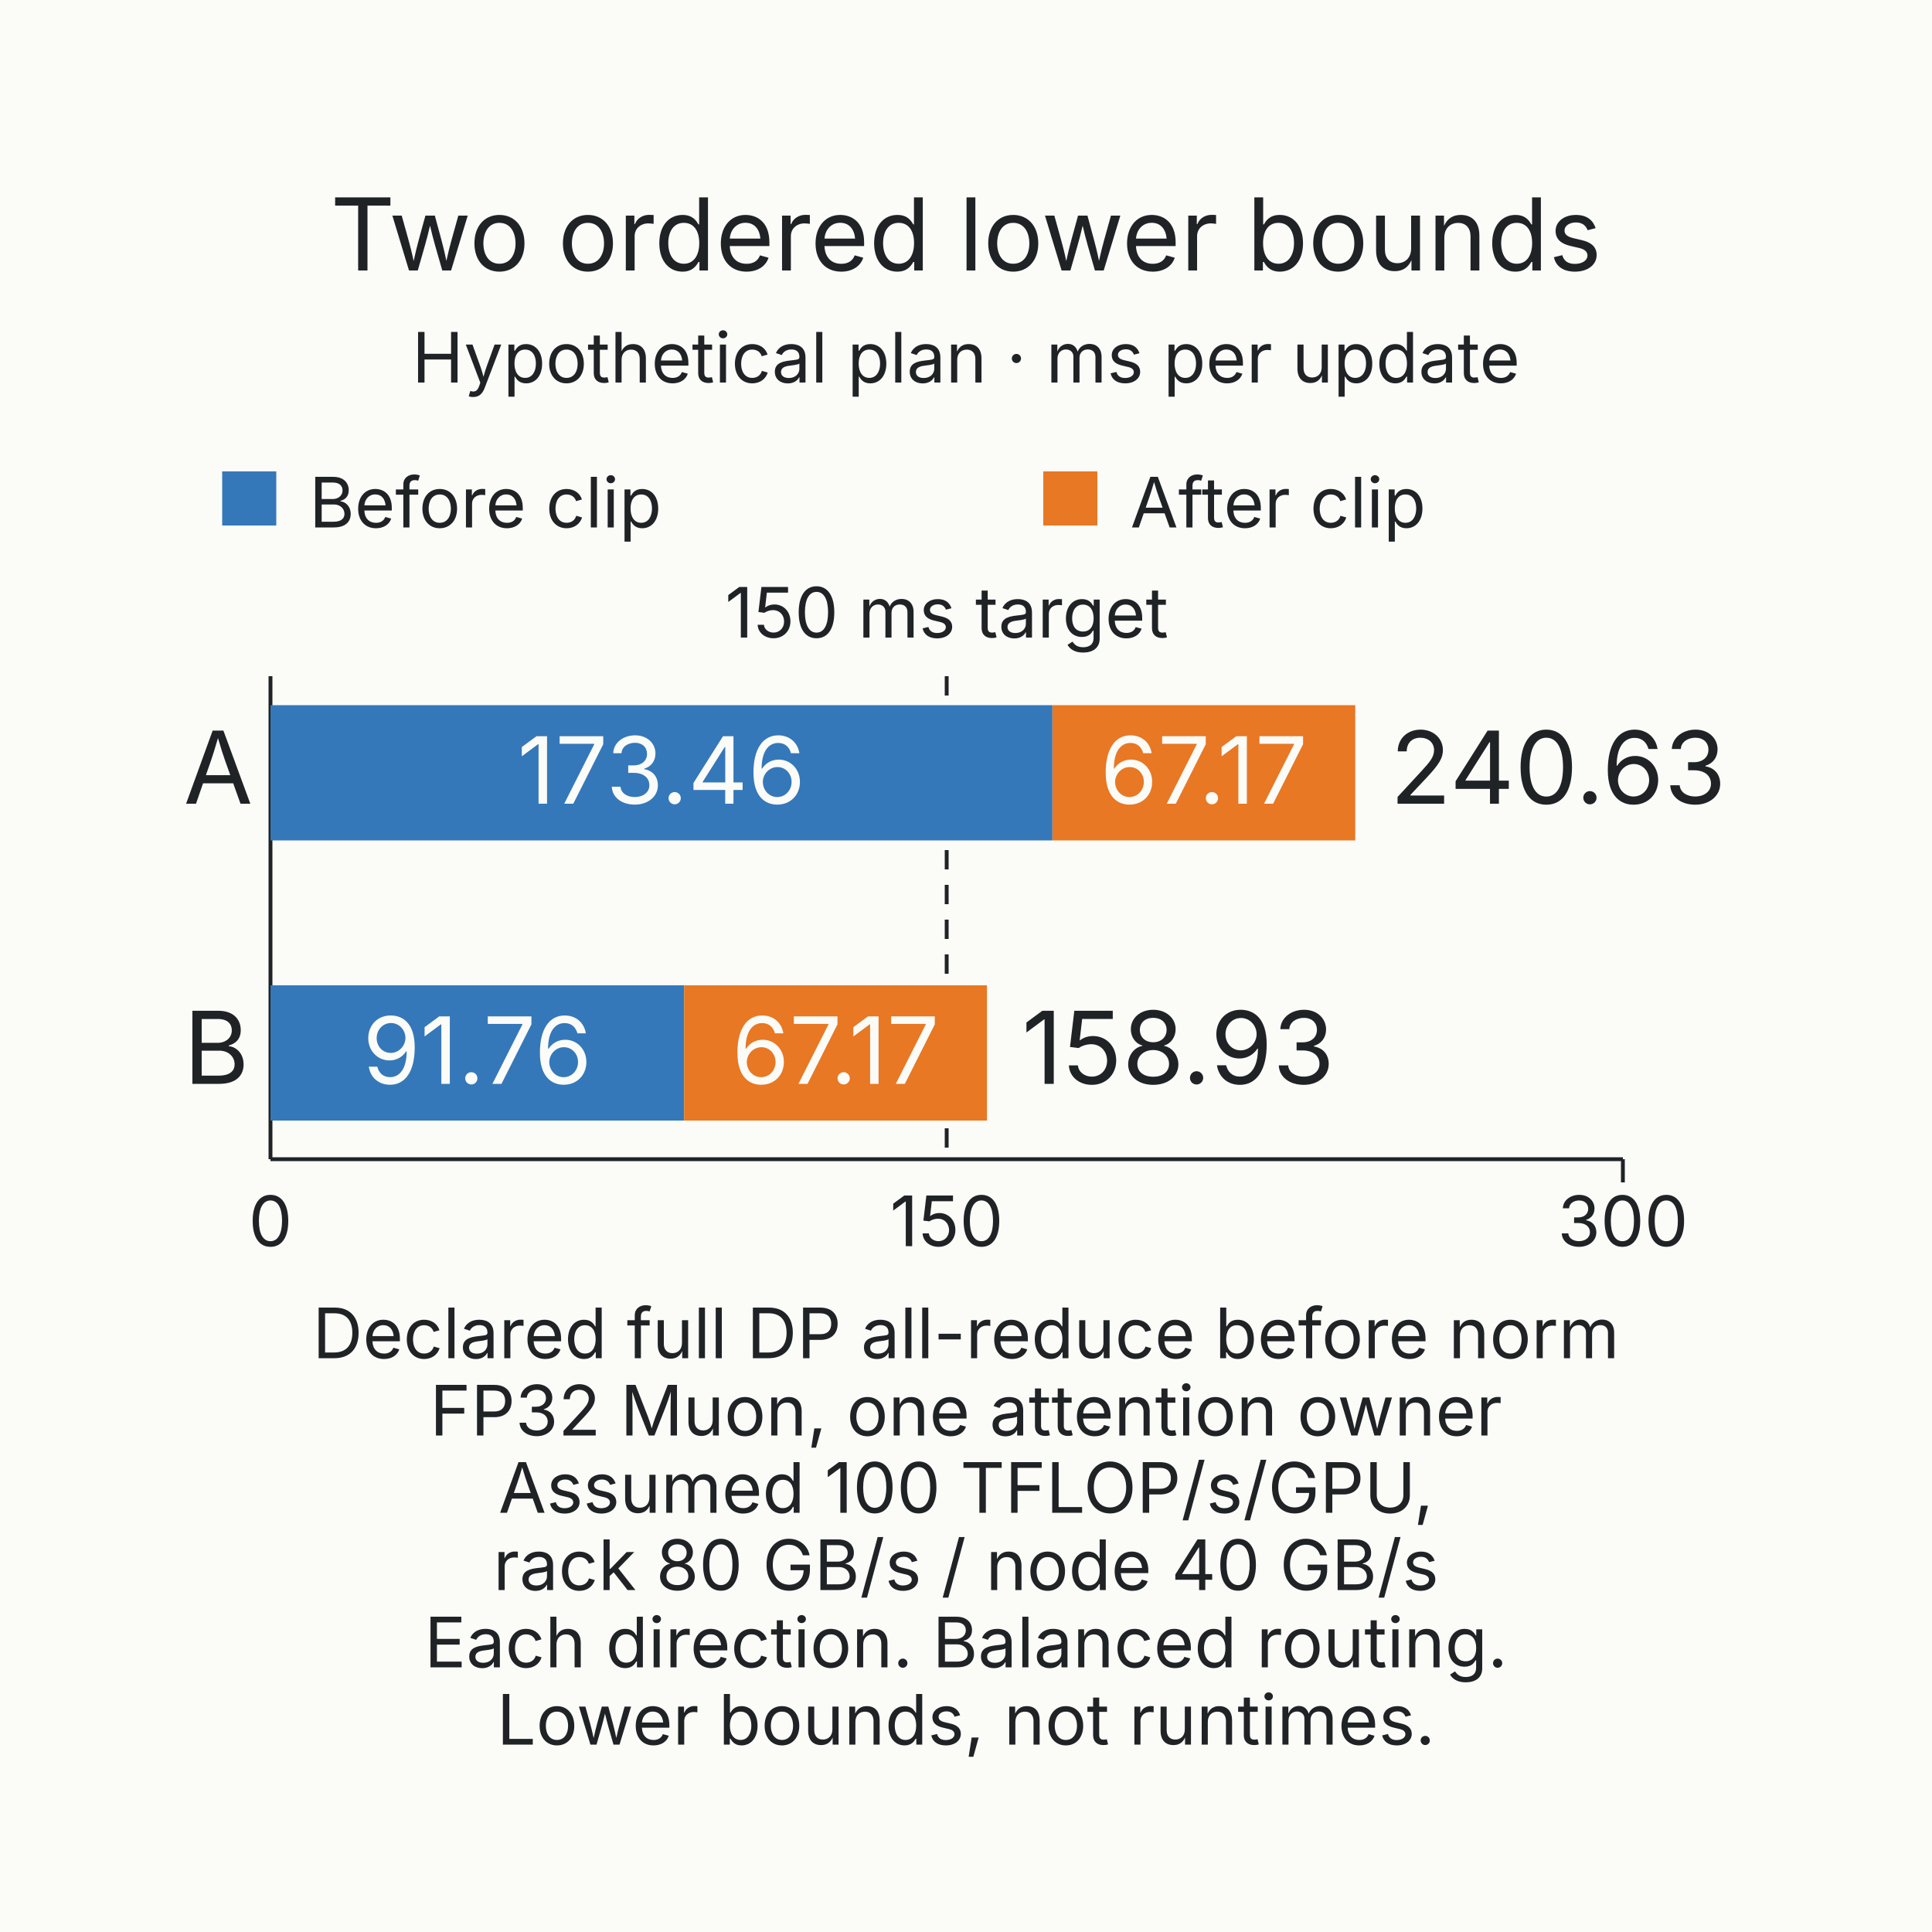
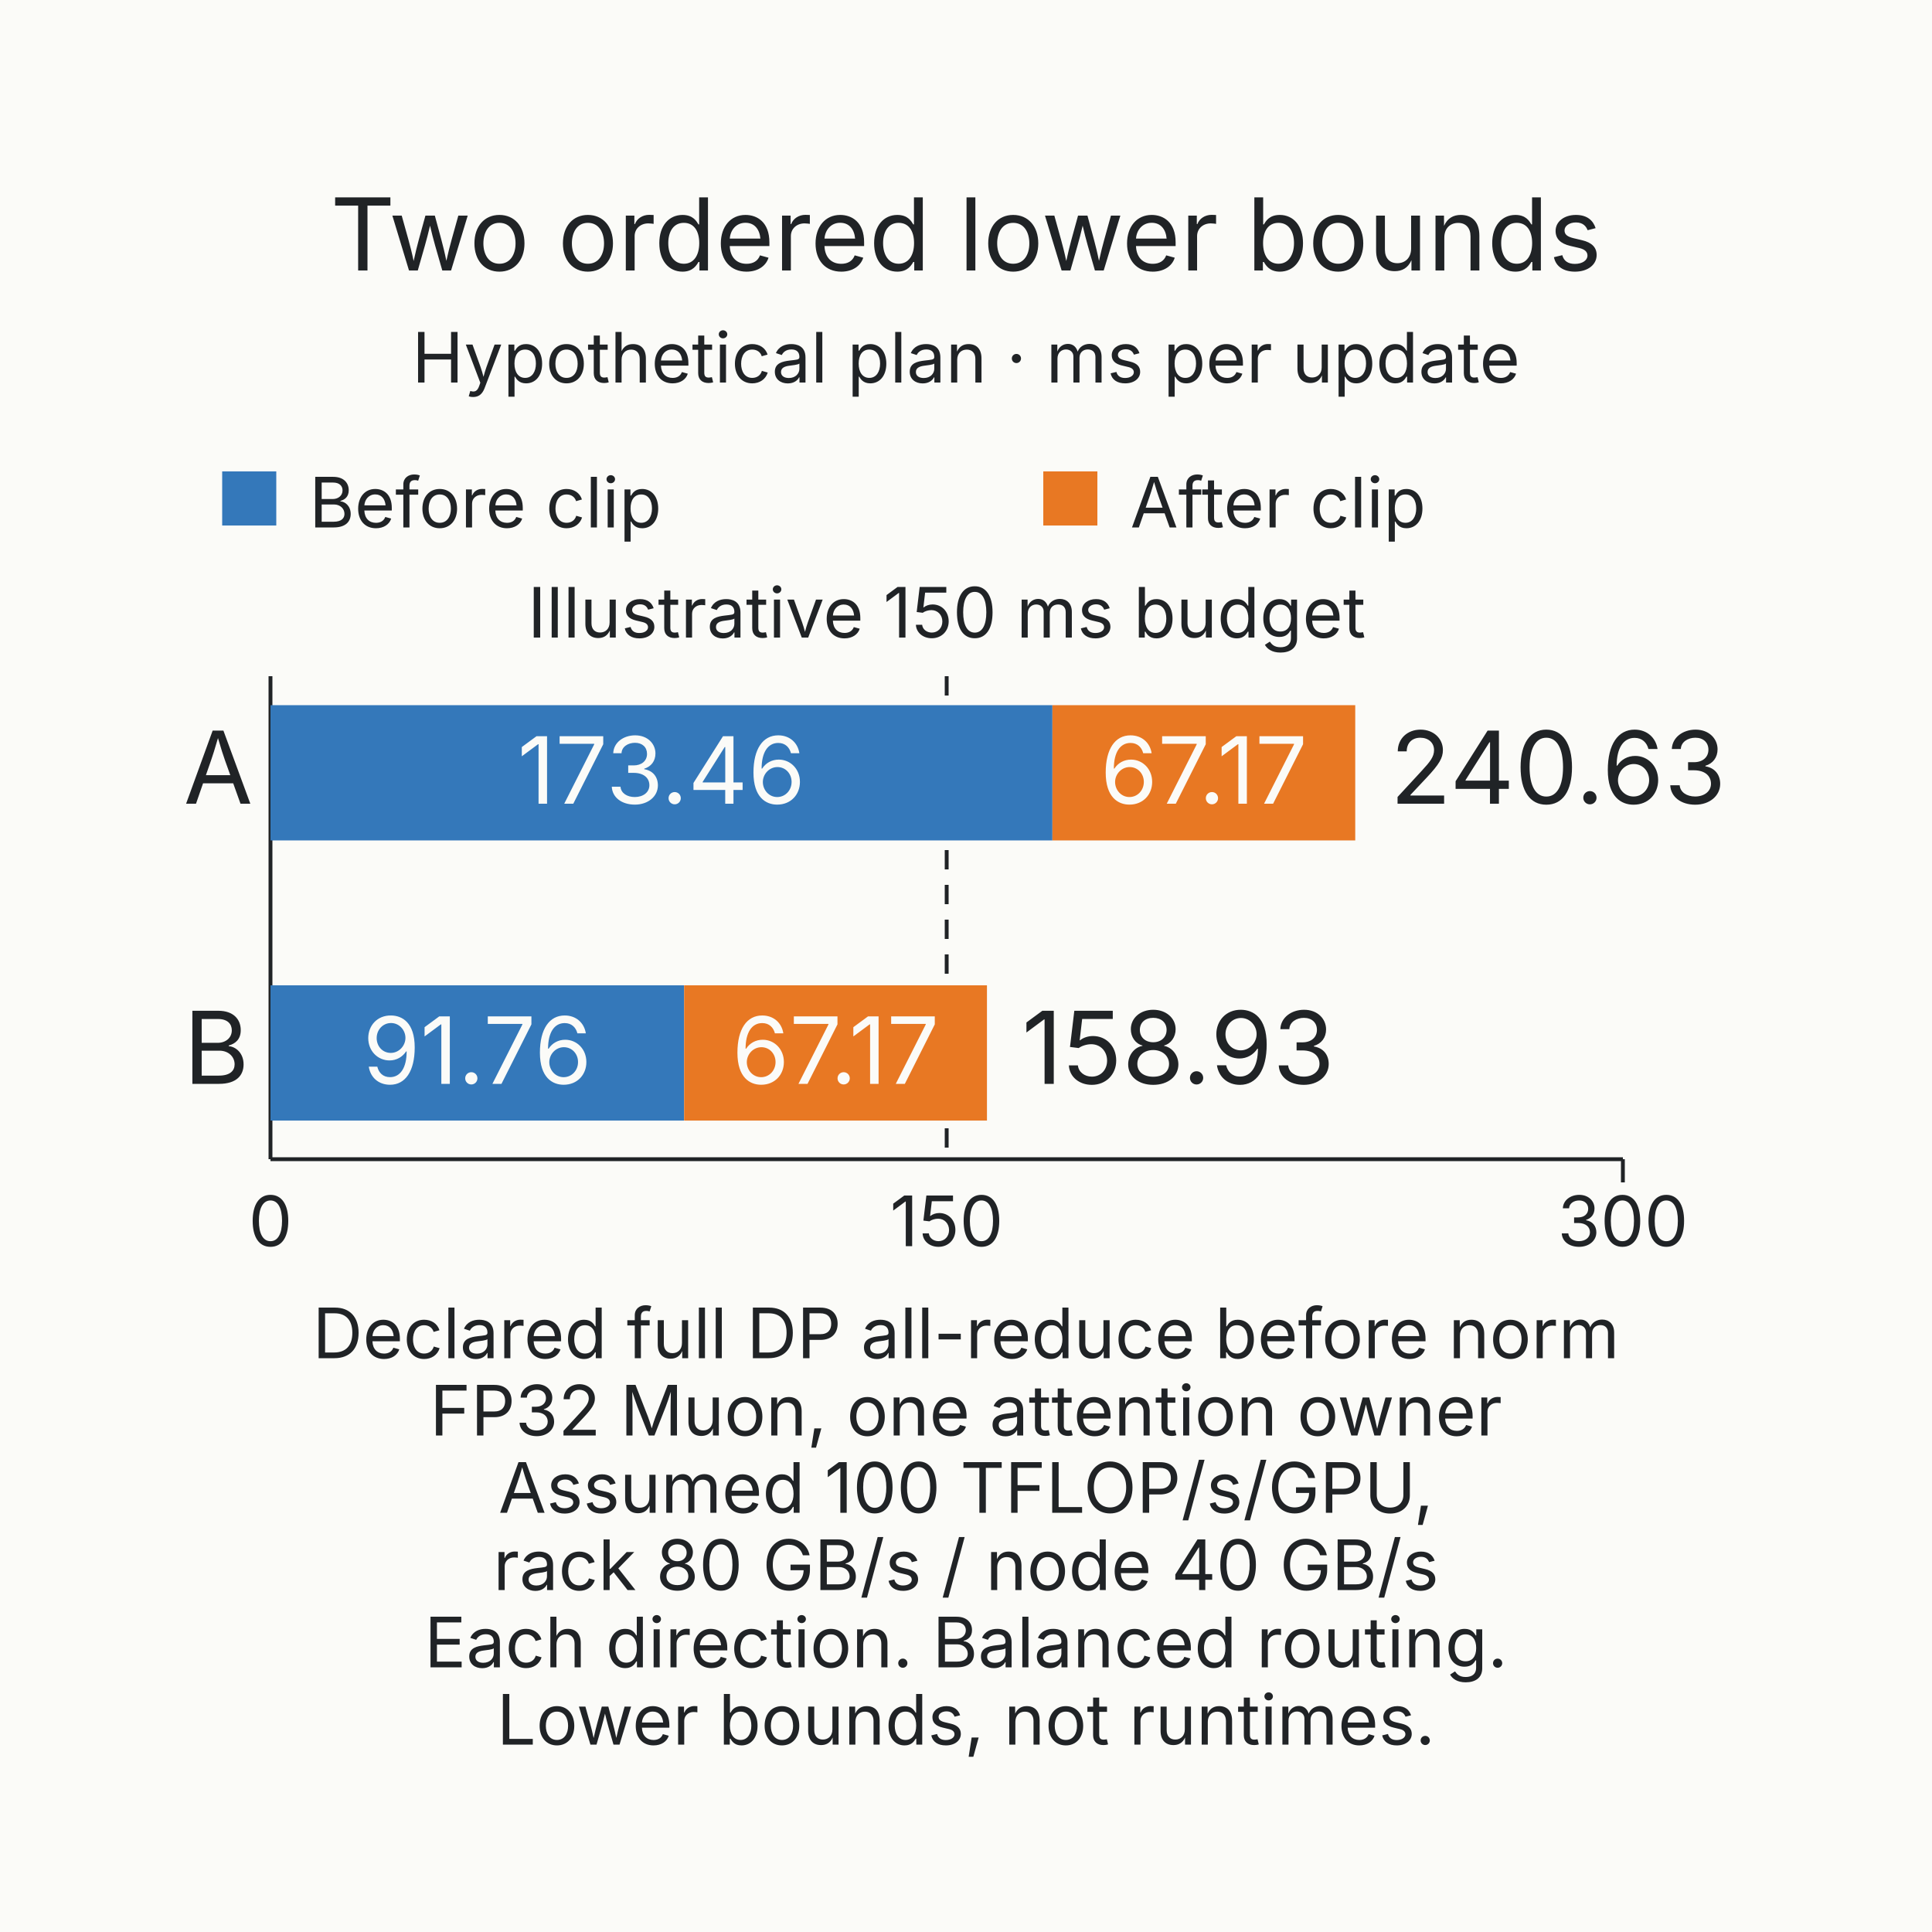
<svg xmlns="http://www.w3.org/2000/svg" width="1000" height="1000" viewBox="0 0 1000 1000" role="img" aria-labelledby="title desc">
  <defs>
    <marker id="arrow" markerWidth="10" markerHeight="10" refX="9" refY="5" orient="auto" markerUnits="userSpaceOnUse">
      <path d="M1 1L9 5L1 9" fill="none" stroke="#202326" stroke-width="2" />
    </marker>
  </defs>
  <rect width="1000" height="1000" fill="#FBFBF8" />
  <g font-family="Inter" font-weight="400" fill="#202326">
    <text x="500" y="140" font-size="52" text-anchor="middle" fill="#202326">Two ordered lower bounds</text>
    <text x="500" y="198" font-size="36" text-anchor="middle" fill="#202326">Hypothetical plan · ms per update</text>
    <rect x="115" y="244" width="28" height="28" fill="#3478BA" stroke="#3478BA" stroke-width="0" />
    <text x="160" y="273" font-size="36" text-anchor="start" fill="#202326">Before clip</text>
    <rect x="540" y="244" width="28" height="28" fill="#E87823" stroke="#E87823" stroke-width="0" />
    <text x="585" y="273" font-size="36" text-anchor="start" fill="#202326">After clip</text>
    <line x1="140" y1="350" x2="140" y2="600" stroke="#202326" stroke-width="2" />
    <text x="140" y="645" font-size="36" text-anchor="middle" fill="#202326">0</text>
    <line x1="490" y1="350" x2="490" y2="600" stroke="#202326" stroke-width="2" stroke-dasharray="10 8" />
    <text x="490" y="645" font-size="36" text-anchor="middle" fill="#202326">150</text>
    <line x1="840" y1="600" x2="840" y2="612" stroke="#202326" stroke-width="2" />
    <text x="840" y="645" font-size="36" text-anchor="middle" fill="#202326">300</text>
    <line x1="140" y1="600" x2="840" y2="600" stroke="#202326" stroke-width="2" />
-     <text x="490" y="330" font-size="36" text-anchor="middle" fill="#202326">150 ms target</text>
+     <text x="490" y="330" font-size="36" text-anchor="middle" fill="#202326">Illustrative 150 ms budget</text>
    <rect x="140" y="365" width="404.732" height="70" fill="#3478BA" stroke="#3478BA" stroke-width="0" />
    <rect x="544.732" y="365" width="156.736" height="70" fill="#E87823" stroke="#E87823" stroke-width="0" />
    <text x="95" y="416" font-size="52" text-anchor="start" fill="#202326">A</text>
    <text x="342.366" y="416" font-size="48" text-anchor="middle" fill="#FBFBF8">173.46</text>
    <text x="623.1" y="416" font-size="48" text-anchor="middle" fill="#FBFBF8">67.17</text>
    <text x="719.468" y="416" font-size="52" text-anchor="start" fill="#202326">240.63</text>
    <rect x="140" y="510" width="214.111" height="70" fill="#3478BA" stroke="#3478BA" stroke-width="0" />
    <rect x="354.111" y="510" width="156.736" height="70" fill="#E87823" stroke="#E87823" stroke-width="0" />
    <text x="95" y="561" font-size="52" text-anchor="start" fill="#202326">B</text>
    <text x="247.055" y="561" font-size="48" text-anchor="middle" fill="#FBFBF8">91.76</text>
    <text x="432.479" y="561" font-size="48" text-anchor="middle" fill="#FBFBF8">67.17</text>
    <text x="528.847" y="561" font-size="52" text-anchor="start" fill="#202326">158.93</text>
    <text x="500" y="703" font-size="36" text-anchor="middle" fill="#202326">Declared full DP all-reduce before norm</text>
    <text x="500" y="743" font-size="36" text-anchor="middle" fill="#202326">FP32 Muon, one attention owner</text>
    <text x="500" y="783" font-size="36" text-anchor="middle" fill="#202326">Assumed 100 TFLOP/s/GPU,</text>
    <text x="500" y="823" font-size="36" text-anchor="middle" fill="#202326">rack 80 GB/s / node 40 GB/s</text>
    <text x="500" y="863" font-size="36" text-anchor="middle" fill="#202326">Each direction. Balanced routing.</text>
    <text x="500" y="903" font-size="36" text-anchor="middle" fill="#202326">Lower bounds, not runtimes.</text>
  </g>
</svg>
